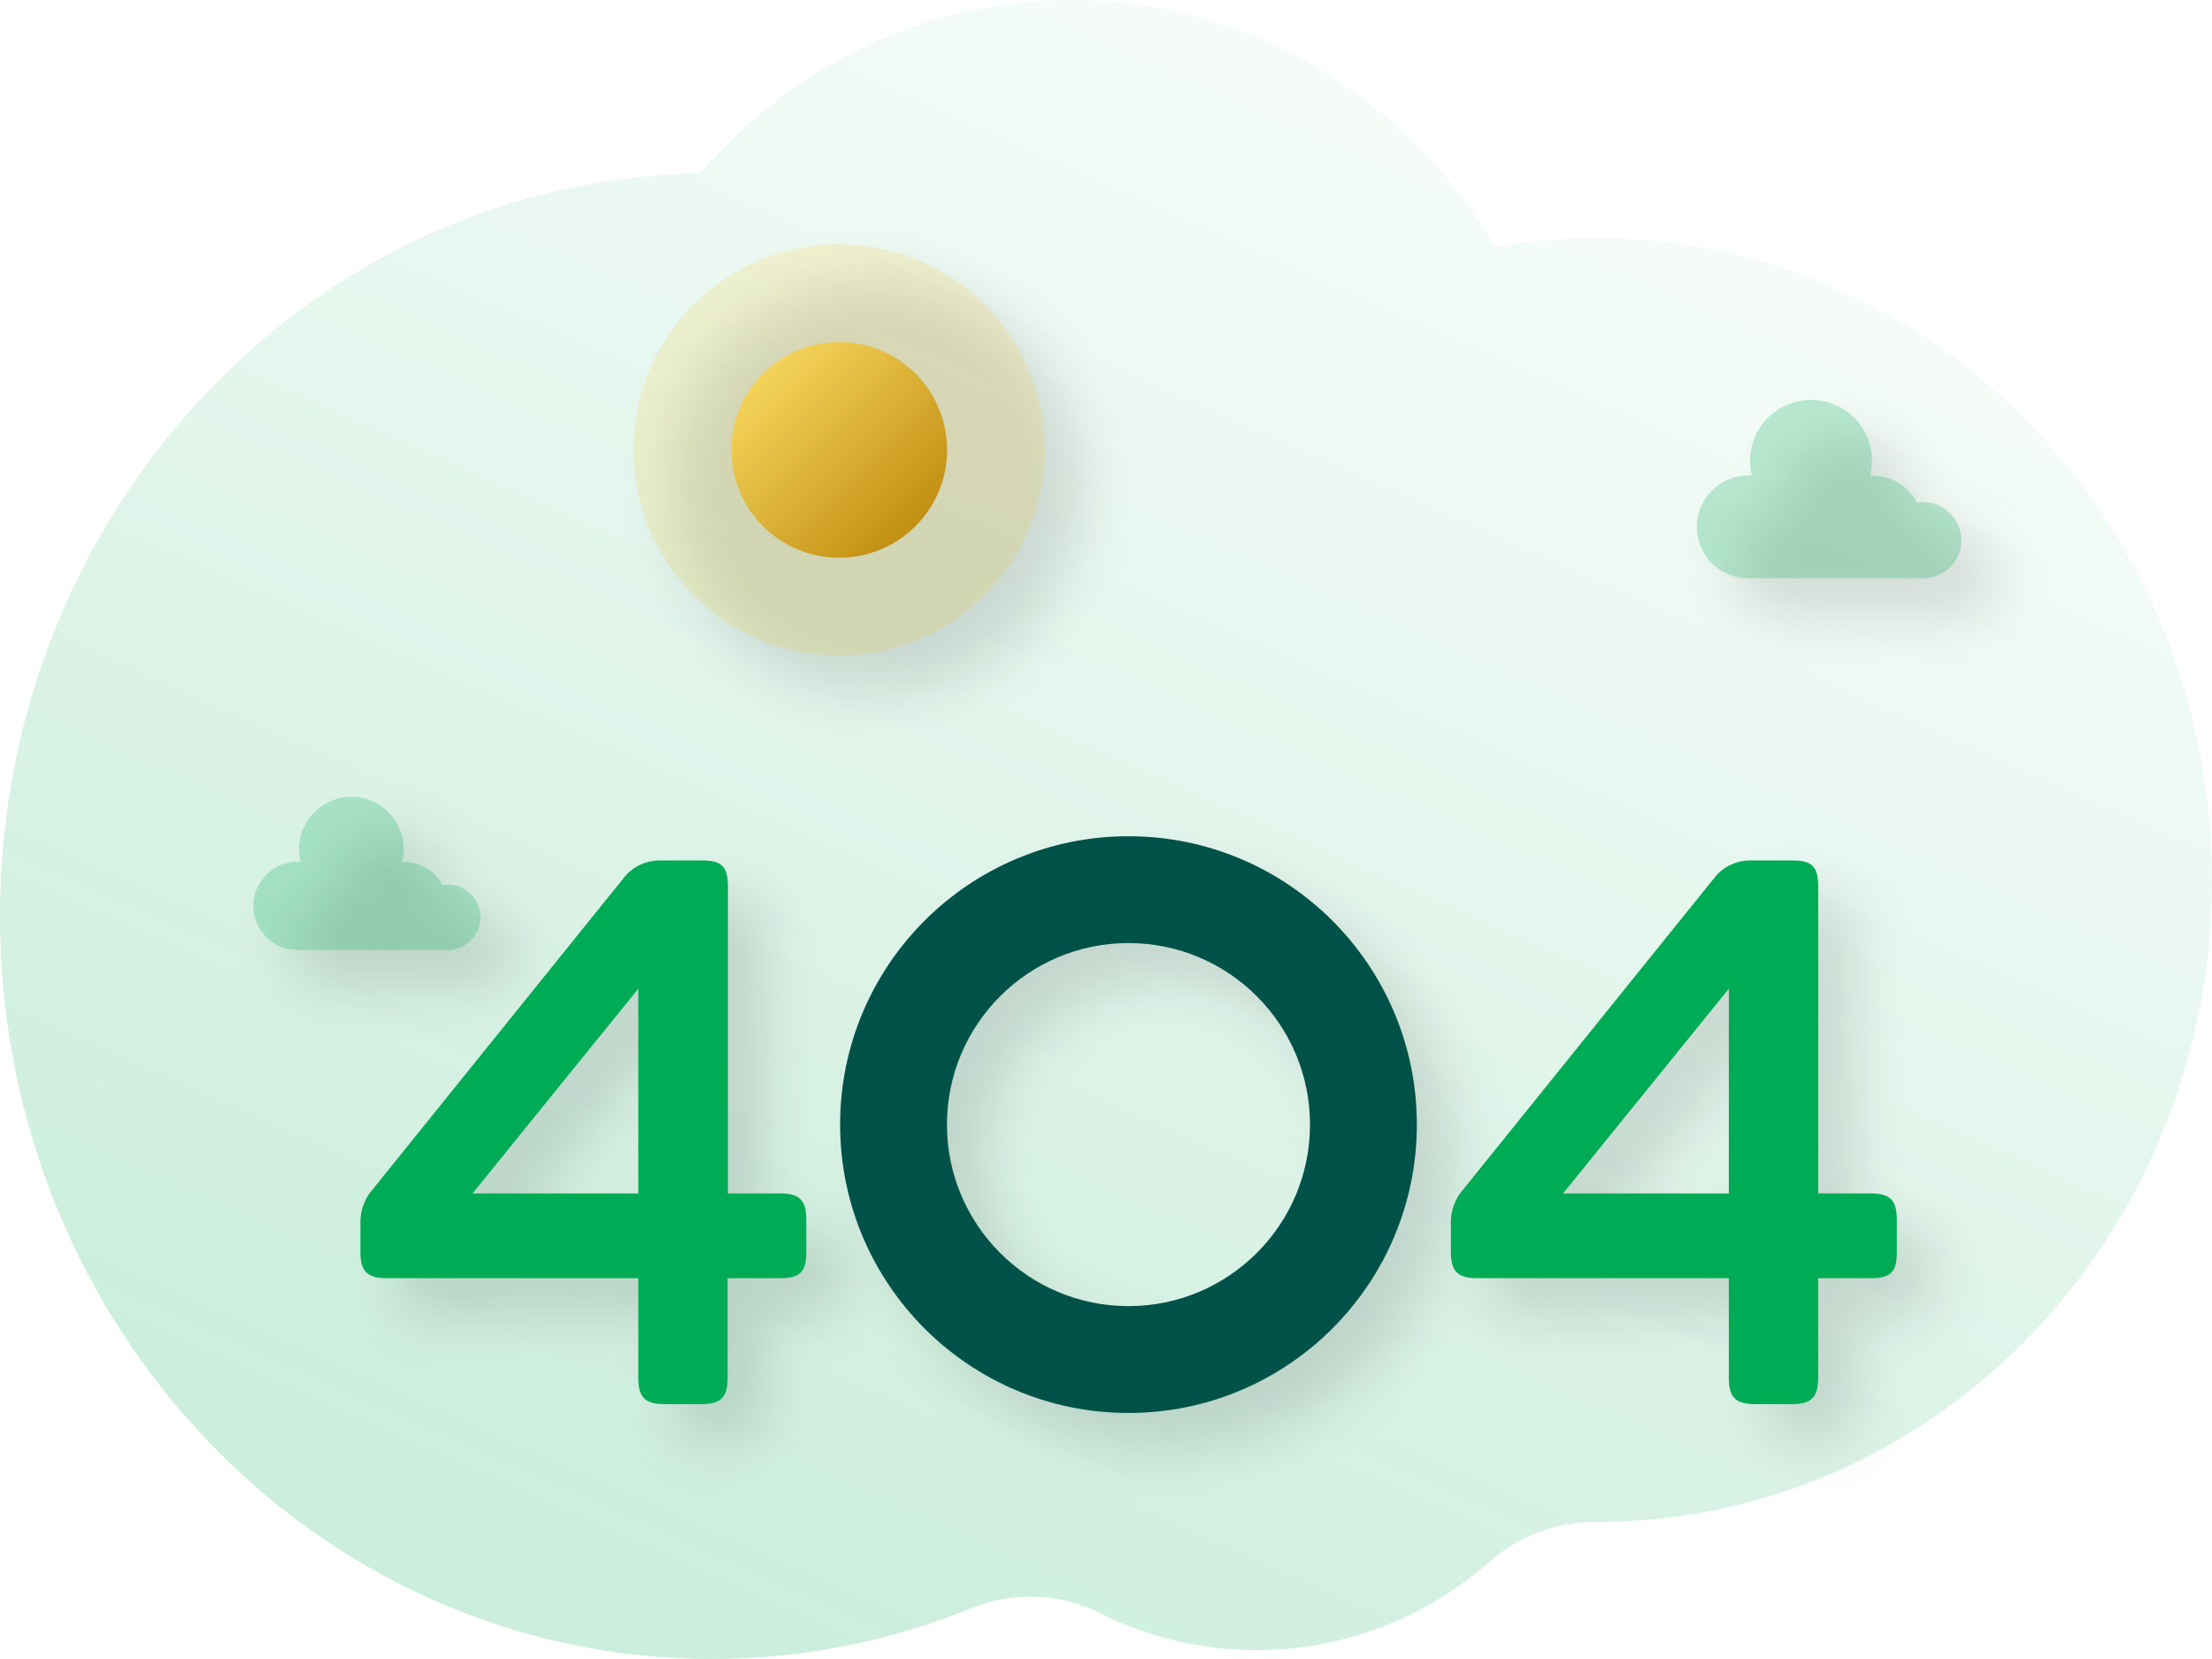
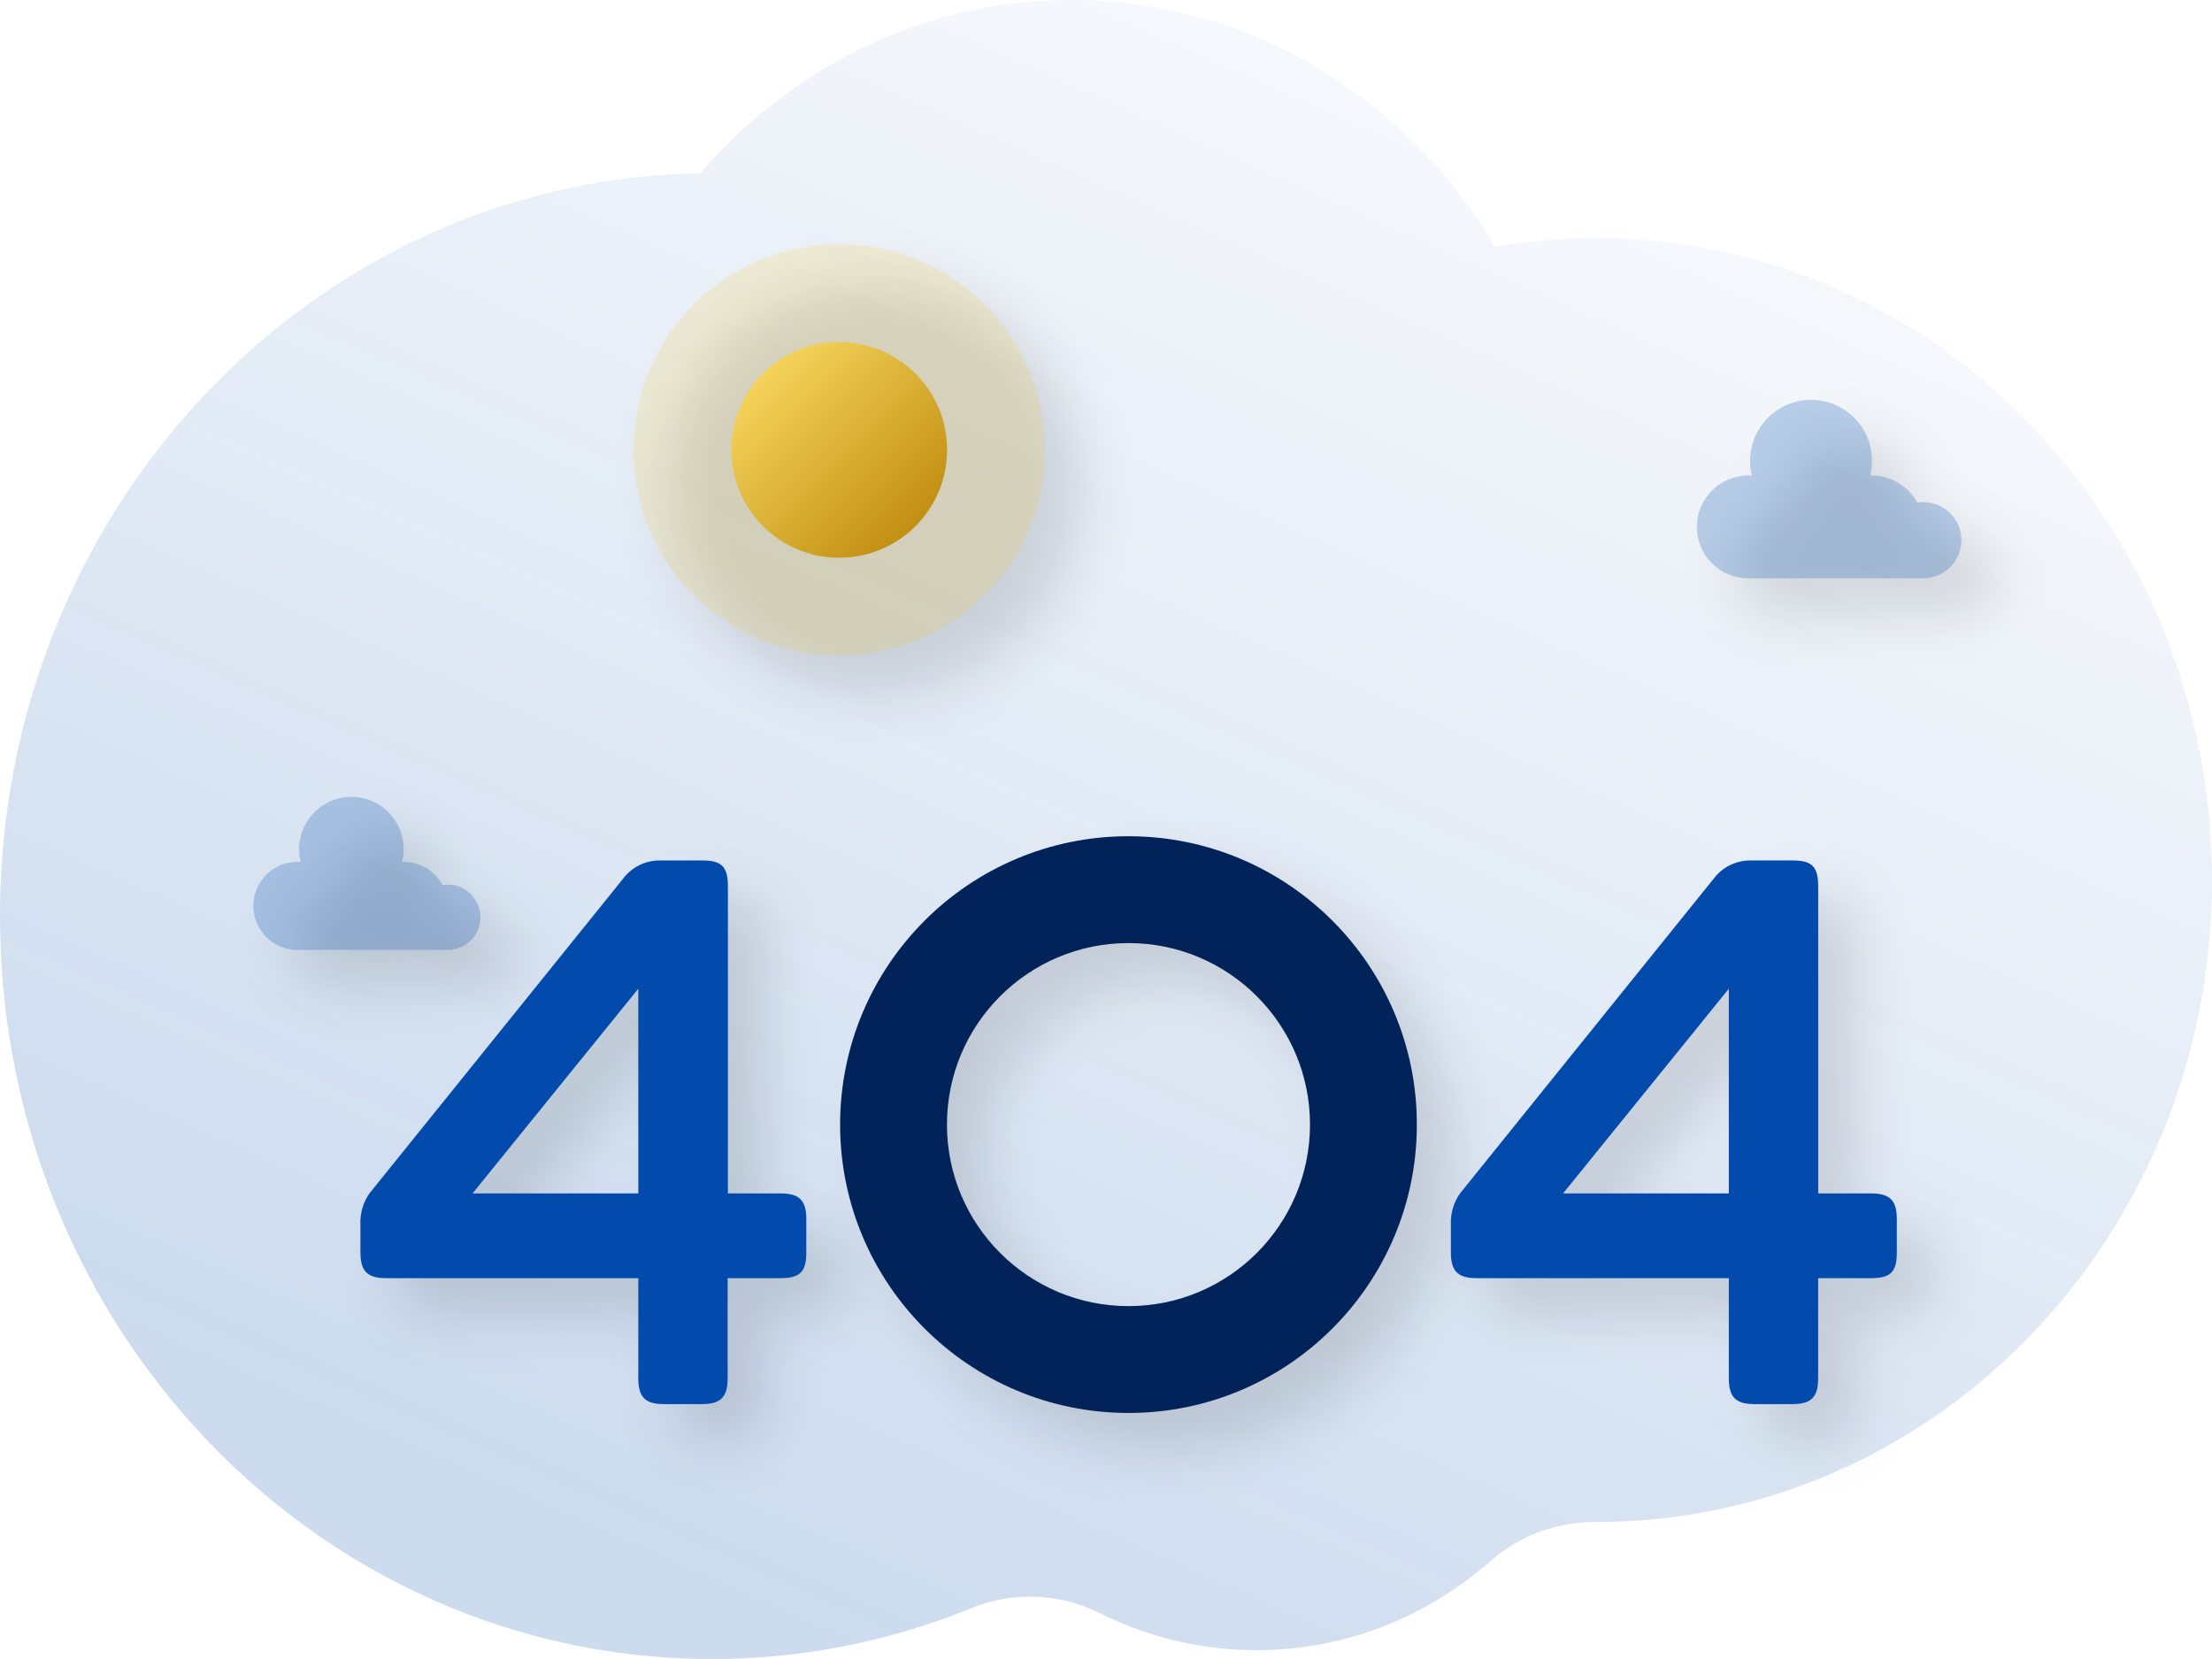
<svg xmlns="http://www.w3.org/2000/svg" width="480" height="360" fill="none">
  <path fill-rule="evenodd" clip-rule="evenodd" d="M0 198.781c0 41.457 14.945 79.235 39.539 107.785 28.214 32.765 69.128 53.365 114.734 53.434a148.458 148.458 0 0056.495-11.036c9.051-3.699 19.182-3.274 27.948 1.107a75.774 75.774 0 0033.957 8.011c5.023 0 9.942-.495 14.7-1.434 13.581-2.67 25.94-8.99 36.089-17.94 6.379-5.627 14.548-8.456 22.898-8.446h.142c27.589 0 53.215-8.732 74.492-23.696 19.021-13.36 34.554-31.696 44.904-53.225C474.92 234.581 480 213.388 480 190.958c0-76.931-59.774-139.305-133.498-139.305-7.516 0-14.88.663-22.063 1.899C305.418 21.42 271.355 0 232.498 0a103.647 103.647 0 00-45.879 10.661c-13.24 6.487-25.011 15.705-34.641 26.939-32.697.544-62.93 11.69-87.675 30.291C25.351 97.155 0 144.882 0 198.781z" fill="url(#prefix__paint0_linear)" opacity=".2" />
  <g filter="url(#prefix__filter0_d)">
    <circle opacity=".15" cx="182.109" cy="97.623" r="44.623" fill="#FFC107" />
    <circle cx="182.109" cy="97.623" r="23.406" fill="url(#prefix__paint1_linear)" />
-     <path fill-rule="evenodd" clip-rule="evenodd" d="M244.878 306.611c34.56 0 62.575-28.016 62.575-62.575 0-34.56-28.015-62.576-62.575-62.576-34.559 0-62.575 28.016-62.575 62.576 0 34.559 28.016 62.575 62.575 62.575zm0-23.186c21.754 0 39.389-17.635 39.389-39.389 0-21.755-17.635-39.39-39.389-39.39s-39.389 17.635-39.389 39.39c0 21.754 17.635 39.389 39.389 39.389z" fill="#005249" />
-     <path fill-rule="evenodd" clip-rule="evenodd" d="M174.965 264.592c0-4.133-1.492-5.625-5.637-5.625h-11.373v-66.611c0-4.476-1.492-5.637-5.638-5.637h-9.172a9.866 9.866 0 00-7.948 3.974l-55.03 68.274a11.006 11.006 0 00-1.957 6.787v5.968c0 4.145 1.492 5.637 5.625 5.637h54.676v21.707c0 4.133 1.492 5.625 5.625 5.625h8.12c4.146 0 5.638-1.492 5.638-5.625v-21.707h11.434c4.414 0 5.637-1.492 5.637-5.637v-7.13zm-72.42-5.625l35.966-44.415v44.415h-35.966zM411.607 264.592c0-4.133-1.492-5.625-5.638-5.625h-11.422v-66.611c0-4.476-1.492-5.637-5.637-5.637h-9.111a9.87 9.87 0 00-7.949 3.974l-55.03 68.274a11.011 11.011 0 00-1.981 6.787v5.968c0 4.145 1.492 5.637 5.626 5.637h54.687v21.707c0 4.133 1.492 5.625 5.626 5.625h8.12c4.145 0 5.637-1.492 5.637-5.625v-21.707h11.434c4.476 0 5.638-1.492 5.638-5.637v-7.13zm-72.42-5.625l35.965-44.415v44.415h-35.965z" fill="#00AB55" />
-     <path opacity=".24" d="M425.621 117.222a8.267 8.267 0 00-9.599-8.157 11.129 11.129 0 00-9.784-5.87h-.403a13.23 13.23 0 00-20.365-14.078 13.23 13.23 0 00-5.316 14.078h-.403a11.153 11.153 0 100 22.293h38.68v-.073a8.279 8.279 0 007.19-8.193zM104.258 199.045a7.093 7.093 0 00-7.093-7.092c-.381.007-.761.039-1.138.097a9.552 9.552 0 00-8.425-5.026h-.343a11.348 11.348 0 10-22.012 0h-.342a9.564 9.564 0 100 19.114h33.177v-.061a7.107 7.107 0 006.176-7.032z" fill="#00AB55" />
+     <path fill-rule="evenodd" clip-rule="evenodd" d="M244.878 306.611c34.56 0 62.575-28.016 62.575-62.575 0-34.56-28.015-62.576-62.575-62.576-34.559 0-62.575 28.016-62.575 62.576 0 34.559 28.016 62.575 62.575 62.575zm0-23.186c21.754 0 39.389-17.635 39.389-39.389 0-21.755-17.635-39.39-39.389-39.39s-39.389 17.635-39.389 39.39c0 21.754 17.635 39.389 39.389 39.389z" fill="#022359" />
+     <path fill-rule="evenodd" clip-rule="evenodd" d="M174.965 264.592c0-4.133-1.492-5.625-5.637-5.625h-11.373v-66.611c0-4.476-1.492-5.637-5.638-5.637h-9.172a9.866 9.866 0 00-7.948 3.974l-55.03 68.274a11.006 11.006 0 00-1.957 6.787v5.968c0 4.145 1.492 5.637 5.625 5.637h54.676v21.707c0 4.133 1.492 5.625 5.625 5.625h8.12c4.146 0 5.638-1.492 5.638-5.625v-21.707h11.434c4.414 0 5.637-1.492 5.637-5.637v-7.13zm-72.42-5.625l35.966-44.415v44.415h-35.966zM411.607 264.592c0-4.133-1.492-5.625-5.638-5.625h-11.422v-66.611c0-4.476-1.492-5.637-5.637-5.637h-9.111a9.87 9.87 0 00-7.949 3.974l-55.03 68.274a11.011 11.011 0 00-1.981 6.787v5.968c0 4.145 1.492 5.637 5.626 5.637h54.687v21.707c0 4.133 1.492 5.625 5.626 5.625h8.12c4.145 0 5.637-1.492 5.637-5.625v-21.707h11.434c4.476 0 5.638-1.492 5.638-5.637v-7.13zm-72.42-5.625l35.965-44.415v44.415h-35.965z" fill="#024aac" />
+     <path opacity=".24" d="M425.621 117.222a8.267 8.267 0 00-9.599-8.157 11.129 11.129 0 00-9.784-5.87h-.403a13.23 13.23 0 00-20.365-14.078 13.23 13.23 0 00-5.316 14.078h-.403a11.153 11.153 0 100 22.293h38.68v-.073a8.279 8.279 0 007.19-8.193zM104.258 199.045a7.093 7.093 0 00-7.093-7.092c-.381.007-.761.039-1.138.097a9.552 9.552 0 00-8.425-5.026h-.343a11.348 11.348 0 10-22.012 0h-.342a9.564 9.564 0 100 19.114h33.177v-.061a7.107 7.107 0 006.176-7.032z" fill="#024aac" />
  </g>
  <defs>
    <linearGradient id="prefix__paint0_linear" x1="328.81" y1="424.032" x2="505.393" y2="26.048" gradientUnits="userSpaceOnUse">
-       <stop stop-color="#00AB55" />
-       <stop offset="1" stop-color="#00AB55" stop-opacity=".01" />
+       <stop stop-color="#024aac" />
+       <stop offset="1" stop-color="#024aac" stop-opacity=".01" />
    </linearGradient>
    <linearGradient id="prefix__paint1_linear" x1="135.297" y1="97.623" x2="182.109" y2="144.436" gradientUnits="userSpaceOnUse">
      <stop stop-color="#FFE16A" />
      <stop offset="1" stop-color="#B78103" />
    </linearGradient>
    <filter id="prefix__filter0_d" x="51" y="49" width="394.621" height="277.611" filterUnits="userSpaceOnUse" color-interpolation-filters="sRGB">
      <feFlood flood-opacity="0" result="BackgroundImageFix" />
      <feColorMatrix in="SourceAlpha" values="0 0 0 0 0 0 0 0 0 0 0 0 0 0 0 0 0 0 127 0" />
      <feOffset dx="8" dy="8" />
      <feGaussianBlur stdDeviation="6" />
      <feColorMatrix values="0 0 0 0 0 0 0 0 0 0 0 0 0 0 0 0 0 0 0.12 0" />
      <feBlend in2="BackgroundImageFix" result="effect1_dropShadow" />
      <feBlend in="SourceGraphic" in2="effect1_dropShadow" result="shape" />
    </filter>
  </defs>
</svg>
